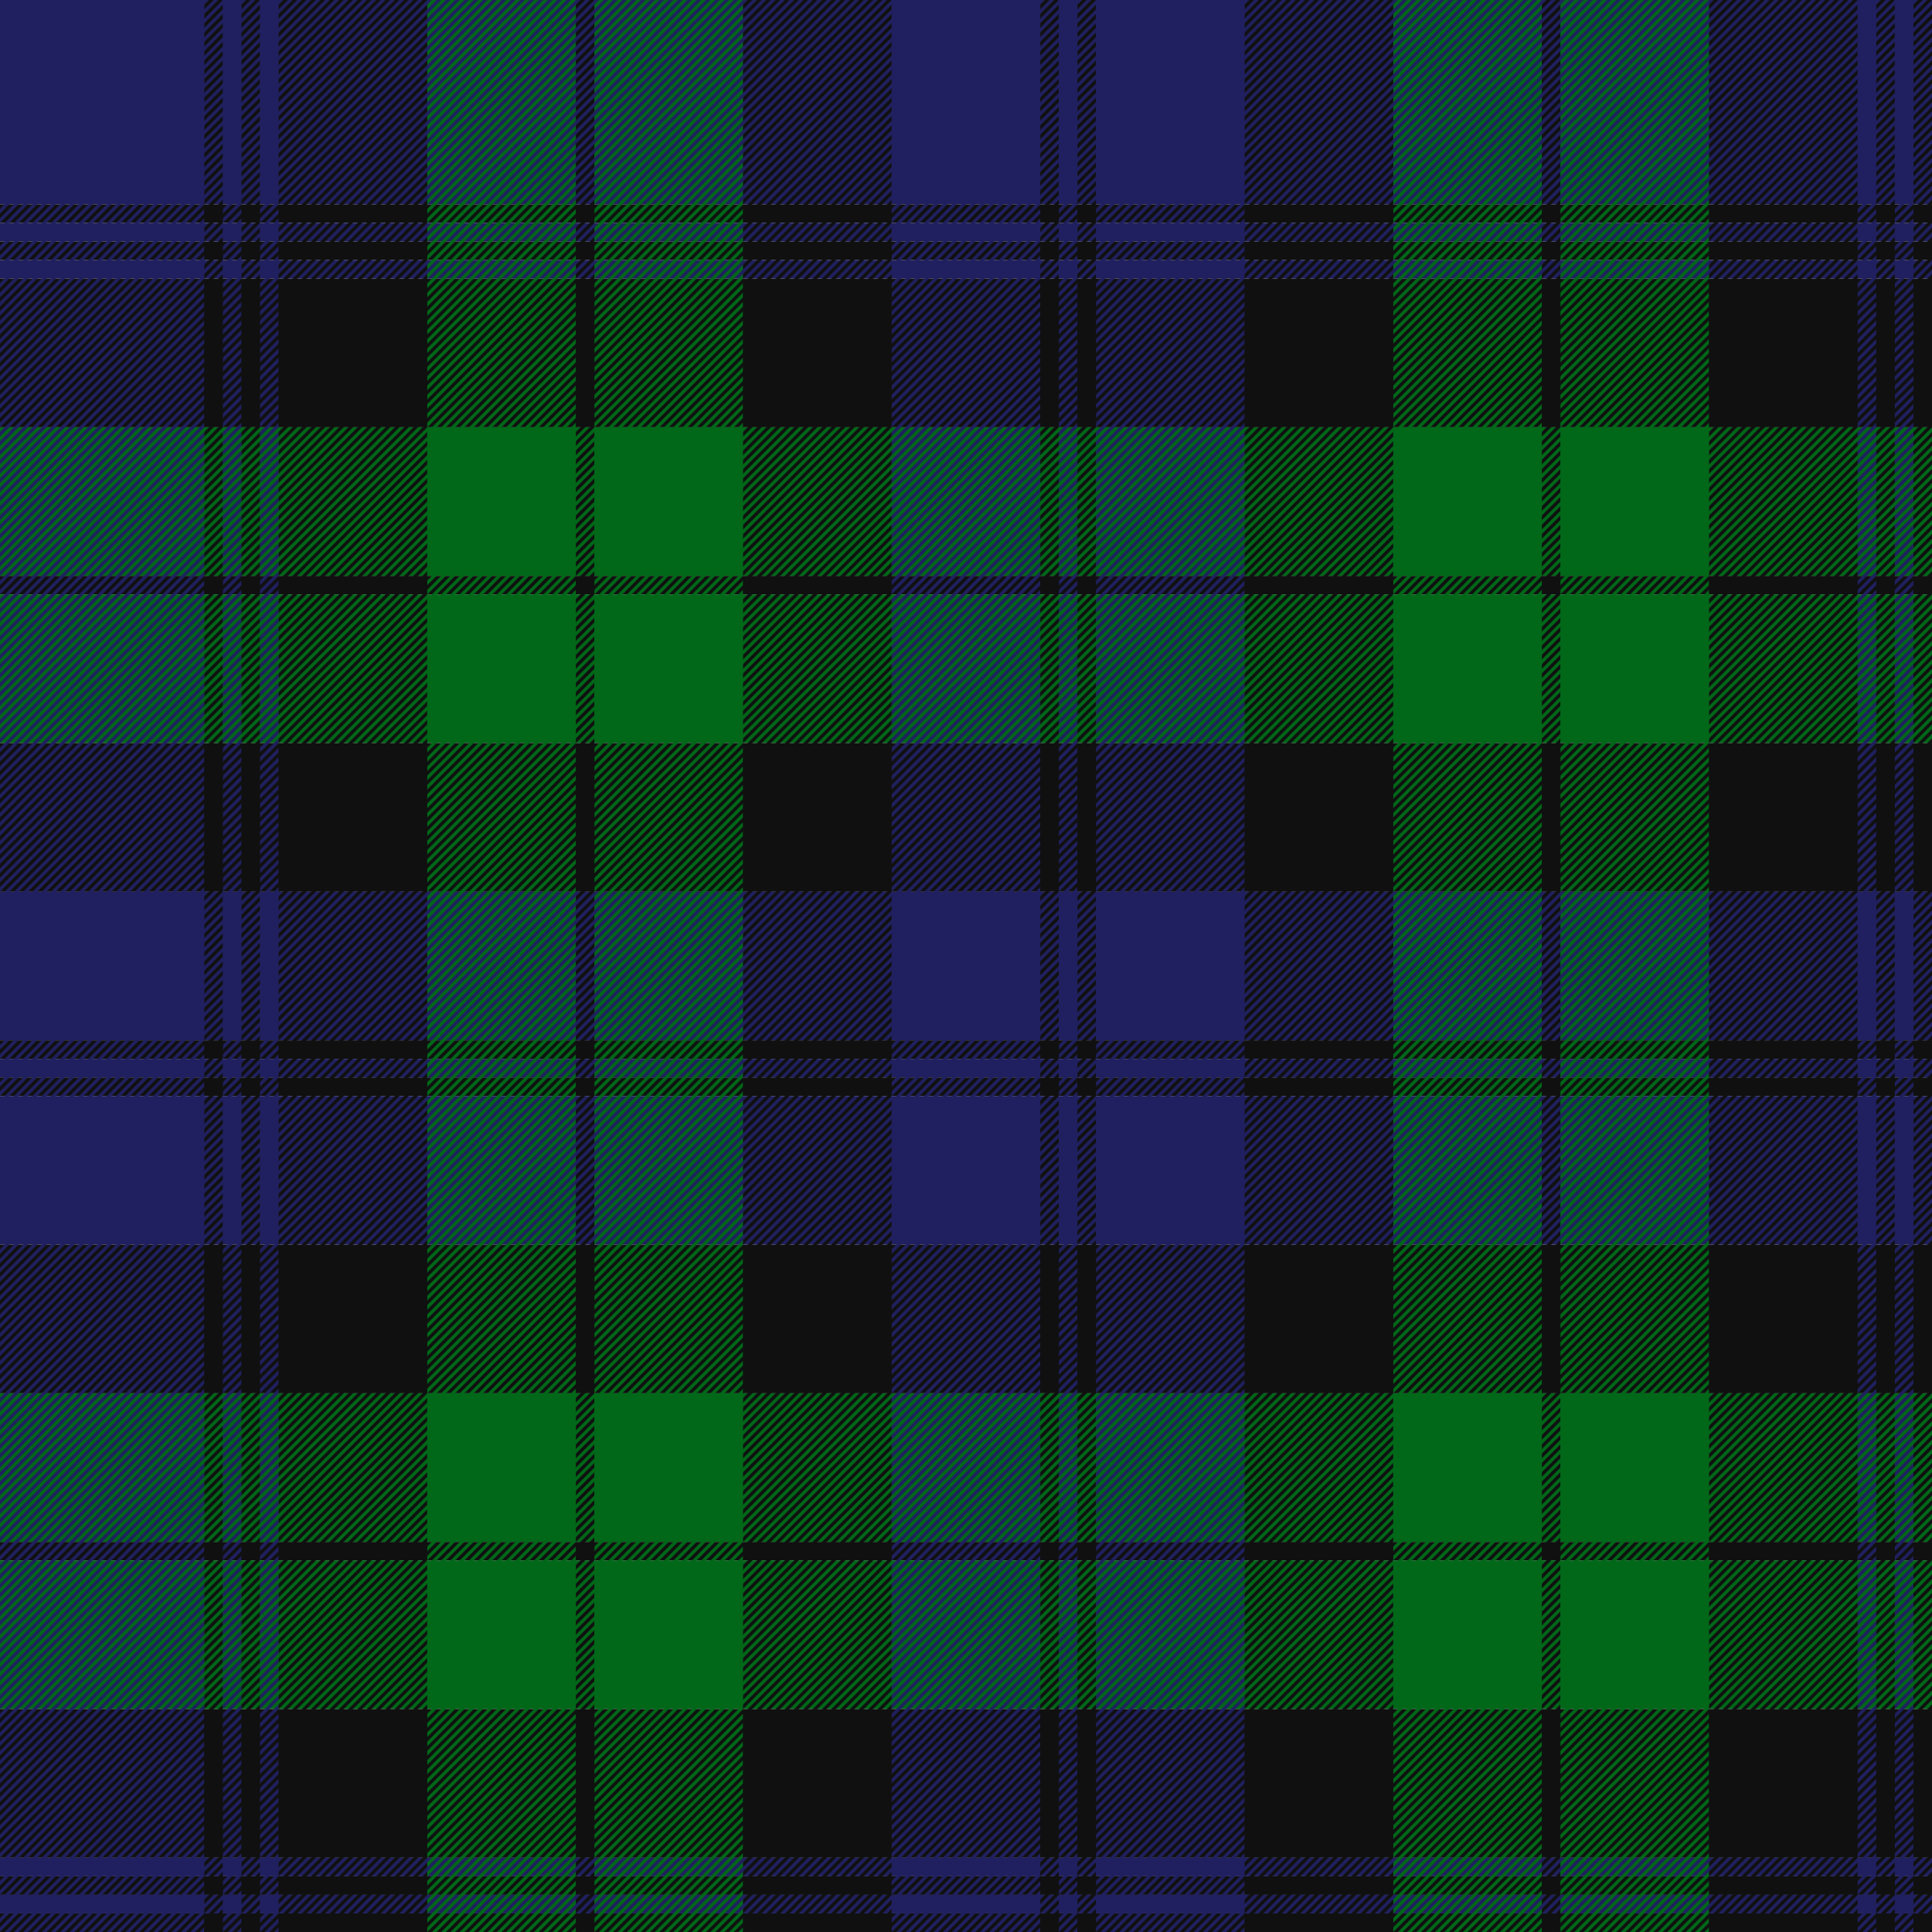
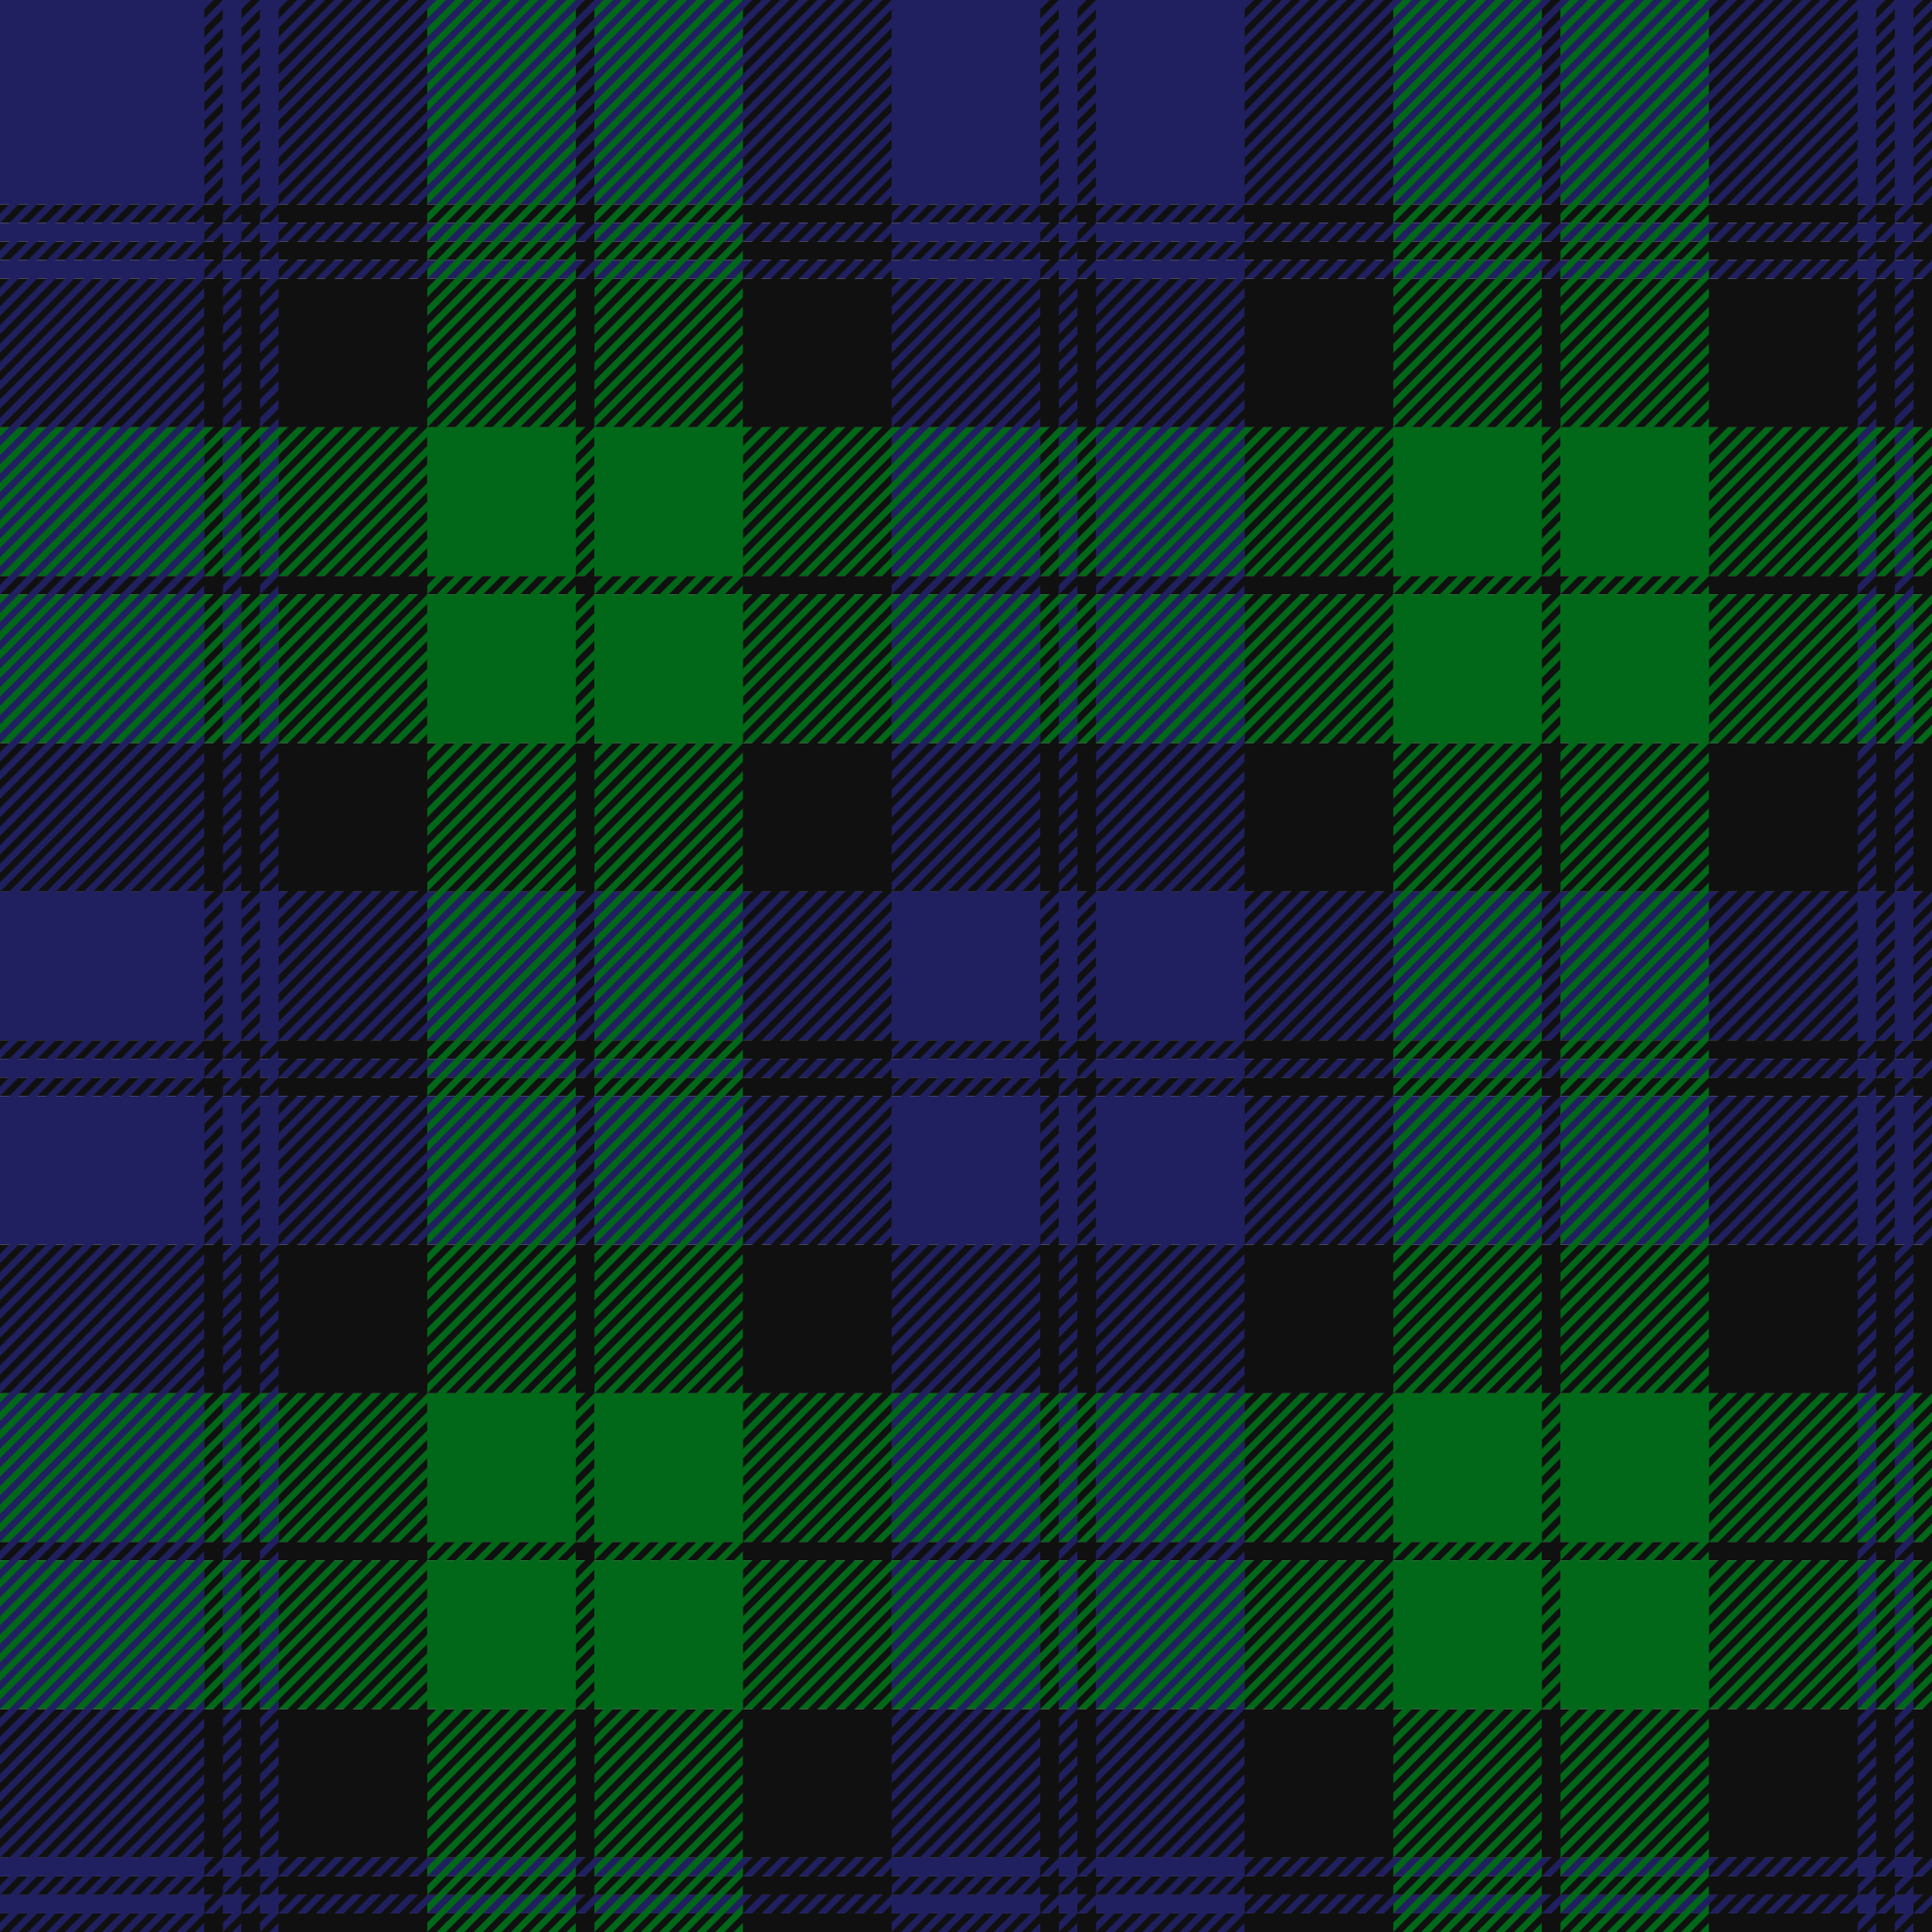
- <svg xmlns="http://www.w3.org/2000/svg" viewBox="0 0 1664 1664" width="1664" height="1664">
+ <svg xmlns="http://www.w3.org/2000/svg" viewBox="0 0 832 832" width="832" height="832">
  <defs>
    <pattern id="pattern" x="0" y="0" width="8" height="8" patternUnits="userSpaceOnUse">
      <polygon points="0,4 0,8 8,0 4,0" fill="#ffffff" />
      <polygon points="4,8 8,8 8,4" fill="#ffffff" />
    </pattern>
    <mask id="grating" x="0" y="0" width="1" height="1">
      <rect x="0" y="0" width="100%" height="100%" fill="url(#pattern)" />
    </mask>
  </defs>
  <clipPath id="dimensionClip">
-     <rect x="0" y="0" width="1664" height="1664" />
+     <rect x="0" y="0" width="832" height="832" />
  </clipPath>
  <g id="tartan" clip-path="url(#dimensionClip)">
    <g transform="translate(0, 0)">
      <g class="horizStripes">
-         <rect fill="#202060" height="176" width="100%" x="0" y="0" />
-         <rect fill="#101010" height="16" width="100%" x="0" y="176" />
-         <rect fill="#202060" height="16" width="100%" x="0" y="192" />
-         <rect fill="#101010" height="16" width="100%" x="0" y="208" />
-         <rect fill="#202060" height="16" width="100%" x="0" y="224" />
-         <rect fill="#101010" height="128" width="100%" x="0" y="240" />
-         <rect fill="#006818" height="128" width="100%" x="0" y="368" />
-         <rect fill="#101010" height="16" width="100%" x="0" y="496" />
-         <rect fill="#006818" height="128" width="100%" x="0" y="512" />
-         <rect fill="#101010" height="128" width="100%" x="0" y="640" />
-         <rect fill="#202060" height="128" width="100%" x="0" y="768" />
-         <rect fill="#101010" height="16" width="100%" x="0" y="896" />
-         <rect fill="#202060" height="16" width="100%" x="0" y="912" />
-         <rect fill="#101010" height="16" width="100%" x="0" y="928" />
-         <rect fill="#202060" height="128" width="100%" x="0" y="944" />
-         <rect fill="#101010" height="128" width="100%" x="0" y="1072" />
-         <rect fill="#006818" height="128" width="100%" x="0" y="1200" />
-         <rect fill="#101010" height="16" width="100%" x="0" y="1328" />
-         <rect fill="#006818" height="128" width="100%" x="0" y="1344" />
-         <rect fill="#101010" height="128" width="100%" x="0" y="1472" />
-         <rect fill="#202060" height="16" width="100%" x="0" y="1600" />
-         <rect fill="#101010" height="16" width="100%" x="0" y="1616" />
-         <rect fill="#202060" height="16" width="100%" x="0" y="1632" />
-         <rect fill="#101010" height="16" width="100%" x="0" y="1648" />
+         <rect fill="#202060" height="88" width="100%" x="0" y="0" />
+         <rect fill="#101010" height="8" width="100%" x="0" y="88" />
+         <rect fill="#202060" height="8" width="100%" x="0" y="96" />
+         <rect fill="#101010" height="8" width="100%" x="0" y="104" />
+         <rect fill="#202060" height="8" width="100%" x="0" y="112" />
+         <rect fill="#101010" height="64" width="100%" x="0" y="120" />
+         <rect fill="#006818" height="64" width="100%" x="0" y="184" />
+         <rect fill="#101010" height="8" width="100%" x="0" y="248" />
+         <rect fill="#006818" height="64" width="100%" x="0" y="256" />
+         <rect fill="#101010" height="64" width="100%" x="0" y="320" />
+         <rect fill="#202060" height="64" width="100%" x="0" y="384" />
+         <rect fill="#101010" height="8" width="100%" x="0" y="448" />
+         <rect fill="#202060" height="8" width="100%" x="0" y="456" />
+         <rect fill="#101010" height="8" width="100%" x="0" y="464" />
+         <rect fill="#202060" height="64" width="100%" x="0" y="472" />
+         <rect fill="#101010" height="64" width="100%" x="0" y="536" />
+         <rect fill="#006818" height="64" width="100%" x="0" y="600" />
+         <rect fill="#101010" height="8" width="100%" x="0" y="664" />
+         <rect fill="#006818" height="64" width="100%" x="0" y="672" />
+         <rect fill="#101010" height="64" width="100%" x="0" y="736" />
+         <rect fill="#202060" height="8" width="100%" x="0" y="800" />
+         <rect fill="#101010" height="8" width="100%" x="0" y="808" />
+         <rect fill="#202060" height="8" width="100%" x="0" y="816" />
+         <rect fill="#101010" height="8" width="100%" x="0" y="824" />
      </g>
      <g class="vertStripes" mask="url(#grating)">
-         <rect fill="#202060" height="100%" width="176" x="0" y="0" />
-         <rect fill="#101010" height="100%" width="16" x="176" y="0" />
-         <rect fill="#202060" height="100%" width="16" x="192" y="0" />
-         <rect fill="#101010" height="100%" width="16" x="208" y="0" />
-         <rect fill="#202060" height="100%" width="16" x="224" y="0" />
-         <rect fill="#101010" height="100%" width="128" x="240" y="0" />
-         <rect fill="#006818" height="100%" width="128" x="368" y="0" />
-         <rect fill="#101010" height="100%" width="16" x="496" y="0" />
-         <rect fill="#006818" height="100%" width="128" x="512" y="0" />
-         <rect fill="#101010" height="100%" width="128" x="640" y="0" />
-         <rect fill="#202060" height="100%" width="128" x="768" y="0" />
-         <rect fill="#101010" height="100%" width="16" x="896" y="0" />
-         <rect fill="#202060" height="100%" width="16" x="912" y="0" />
-         <rect fill="#101010" height="100%" width="16" x="928" y="0" />
-         <rect fill="#202060" height="100%" width="128" x="944" y="0" />
-         <rect fill="#101010" height="100%" width="128" x="1072" y="0" />
-         <rect fill="#006818" height="100%" width="128" x="1200" y="0" />
-         <rect fill="#101010" height="100%" width="16" x="1328" y="0" />
-         <rect fill="#006818" height="100%" width="128" x="1344" y="0" />
-         <rect fill="#101010" height="100%" width="128" x="1472" y="0" />
-         <rect fill="#202060" height="100%" width="16" x="1600" y="0" />
-         <rect fill="#101010" height="100%" width="16" x="1616" y="0" />
-         <rect fill="#202060" height="100%" width="16" x="1632" y="0" />
-         <rect fill="#101010" height="100%" width="16" x="1648" y="0" />
+         <rect fill="#202060" height="100%" width="88" x="0" y="0" />
+         <rect fill="#101010" height="100%" width="8" x="88" y="0" />
+         <rect fill="#202060" height="100%" width="8" x="96" y="0" />
+         <rect fill="#101010" height="100%" width="8" x="104" y="0" />
+         <rect fill="#202060" height="100%" width="8" x="112" y="0" />
+         <rect fill="#101010" height="100%" width="64" x="120" y="0" />
+         <rect fill="#006818" height="100%" width="64" x="184" y="0" />
+         <rect fill="#101010" height="100%" width="8" x="248" y="0" />
+         <rect fill="#006818" height="100%" width="64" x="256" y="0" />
+         <rect fill="#101010" height="100%" width="64" x="320" y="0" />
+         <rect fill="#202060" height="100%" width="64" x="384" y="0" />
+         <rect fill="#101010" height="100%" width="8" x="448" y="0" />
+         <rect fill="#202060" height="100%" width="8" x="456" y="0" />
+         <rect fill="#101010" height="100%" width="8" x="464" y="0" />
+         <rect fill="#202060" height="100%" width="64" x="472" y="0" />
+         <rect fill="#101010" height="100%" width="64" x="536" y="0" />
+         <rect fill="#006818" height="100%" width="64" x="600" y="0" />
+         <rect fill="#101010" height="100%" width="8" x="664" y="0" />
+         <rect fill="#006818" height="100%" width="64" x="672" y="0" />
+         <rect fill="#101010" height="100%" width="64" x="736" y="0" />
+         <rect fill="#202060" height="100%" width="8" x="800" y="0" />
+         <rect fill="#101010" height="100%" width="8" x="808" y="0" />
+         <rect fill="#202060" height="100%" width="8" x="816" y="0" />
+         <rect fill="#101010" height="100%" width="8" x="824" y="0" />
      </g>
    </g>
  </g>
</svg>
